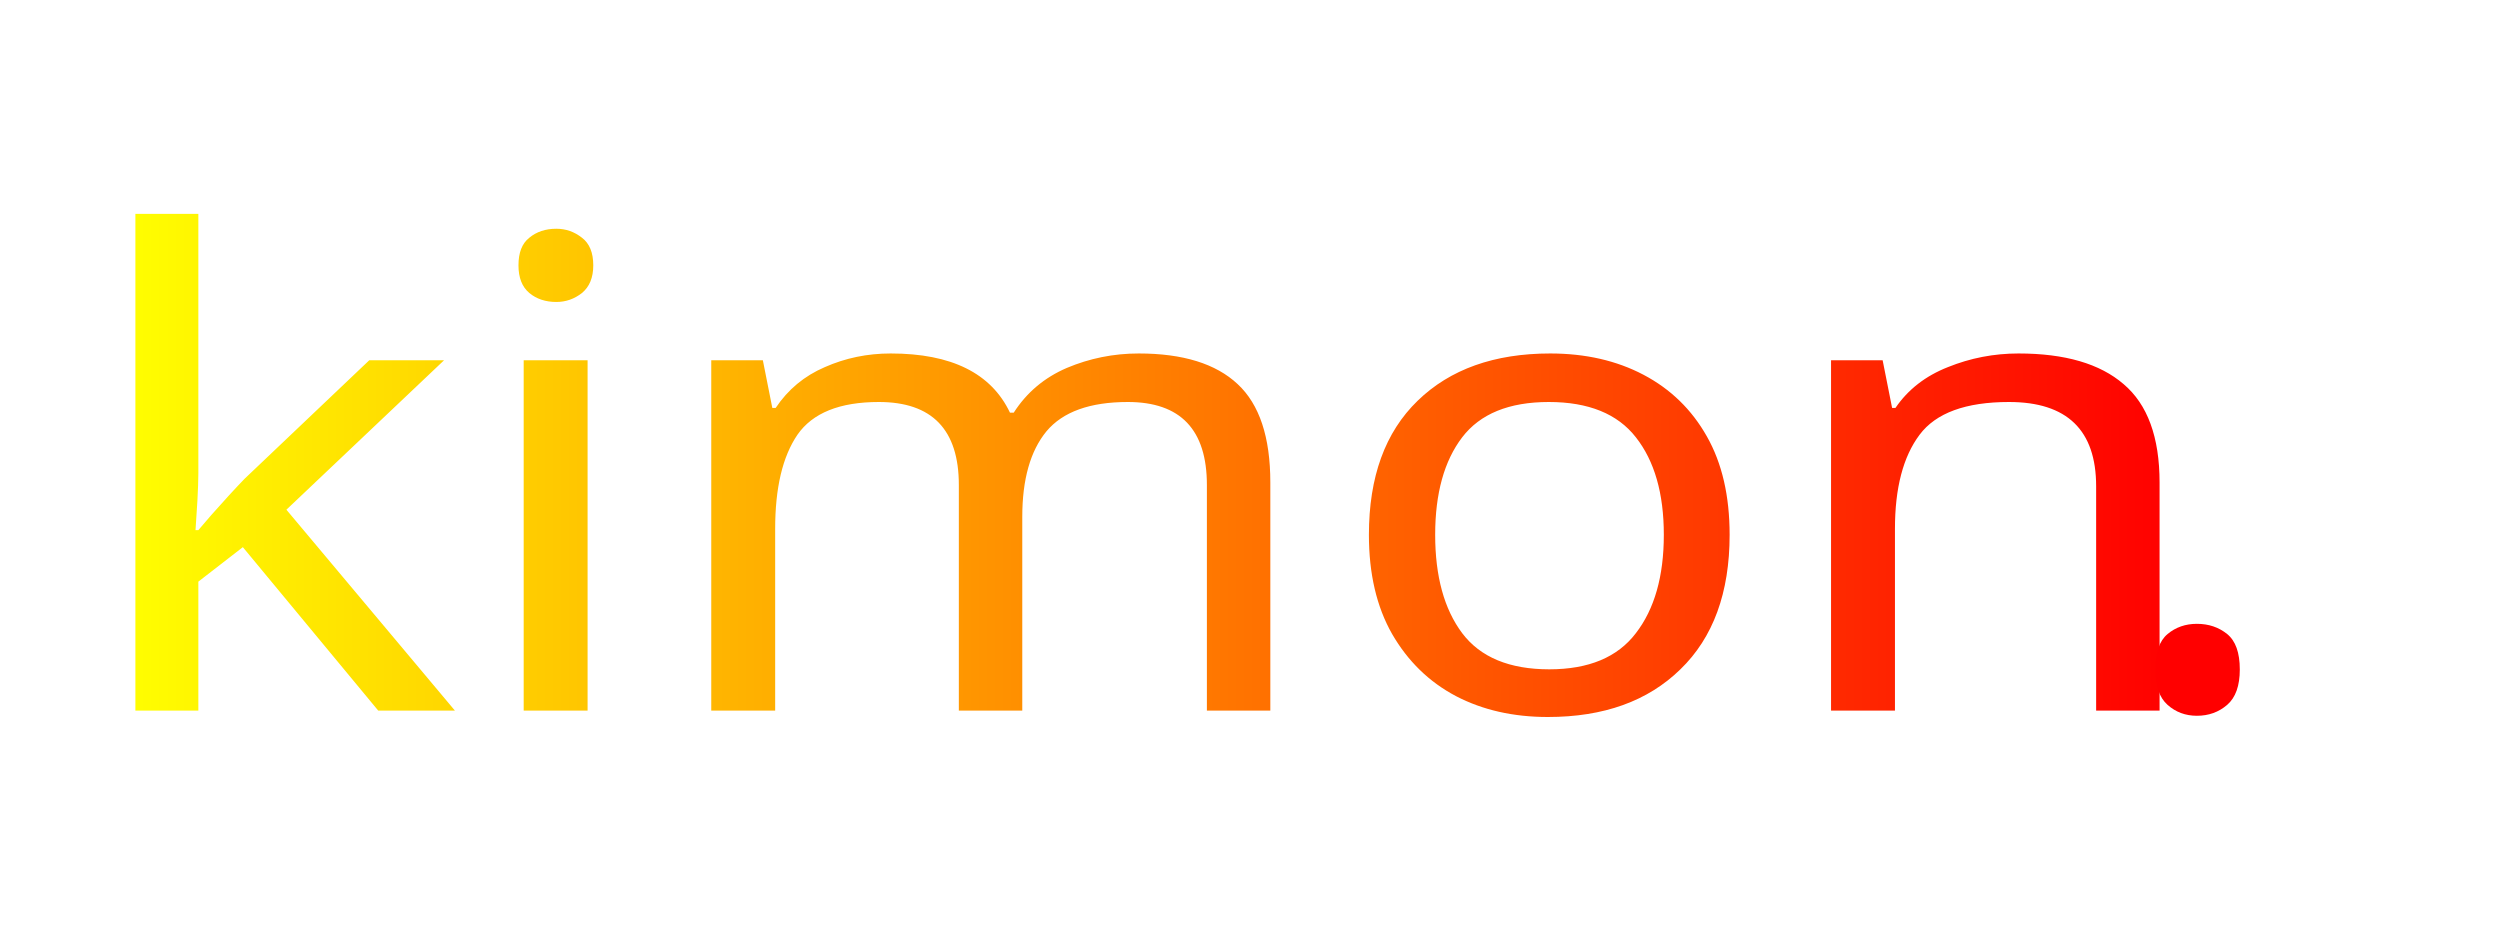
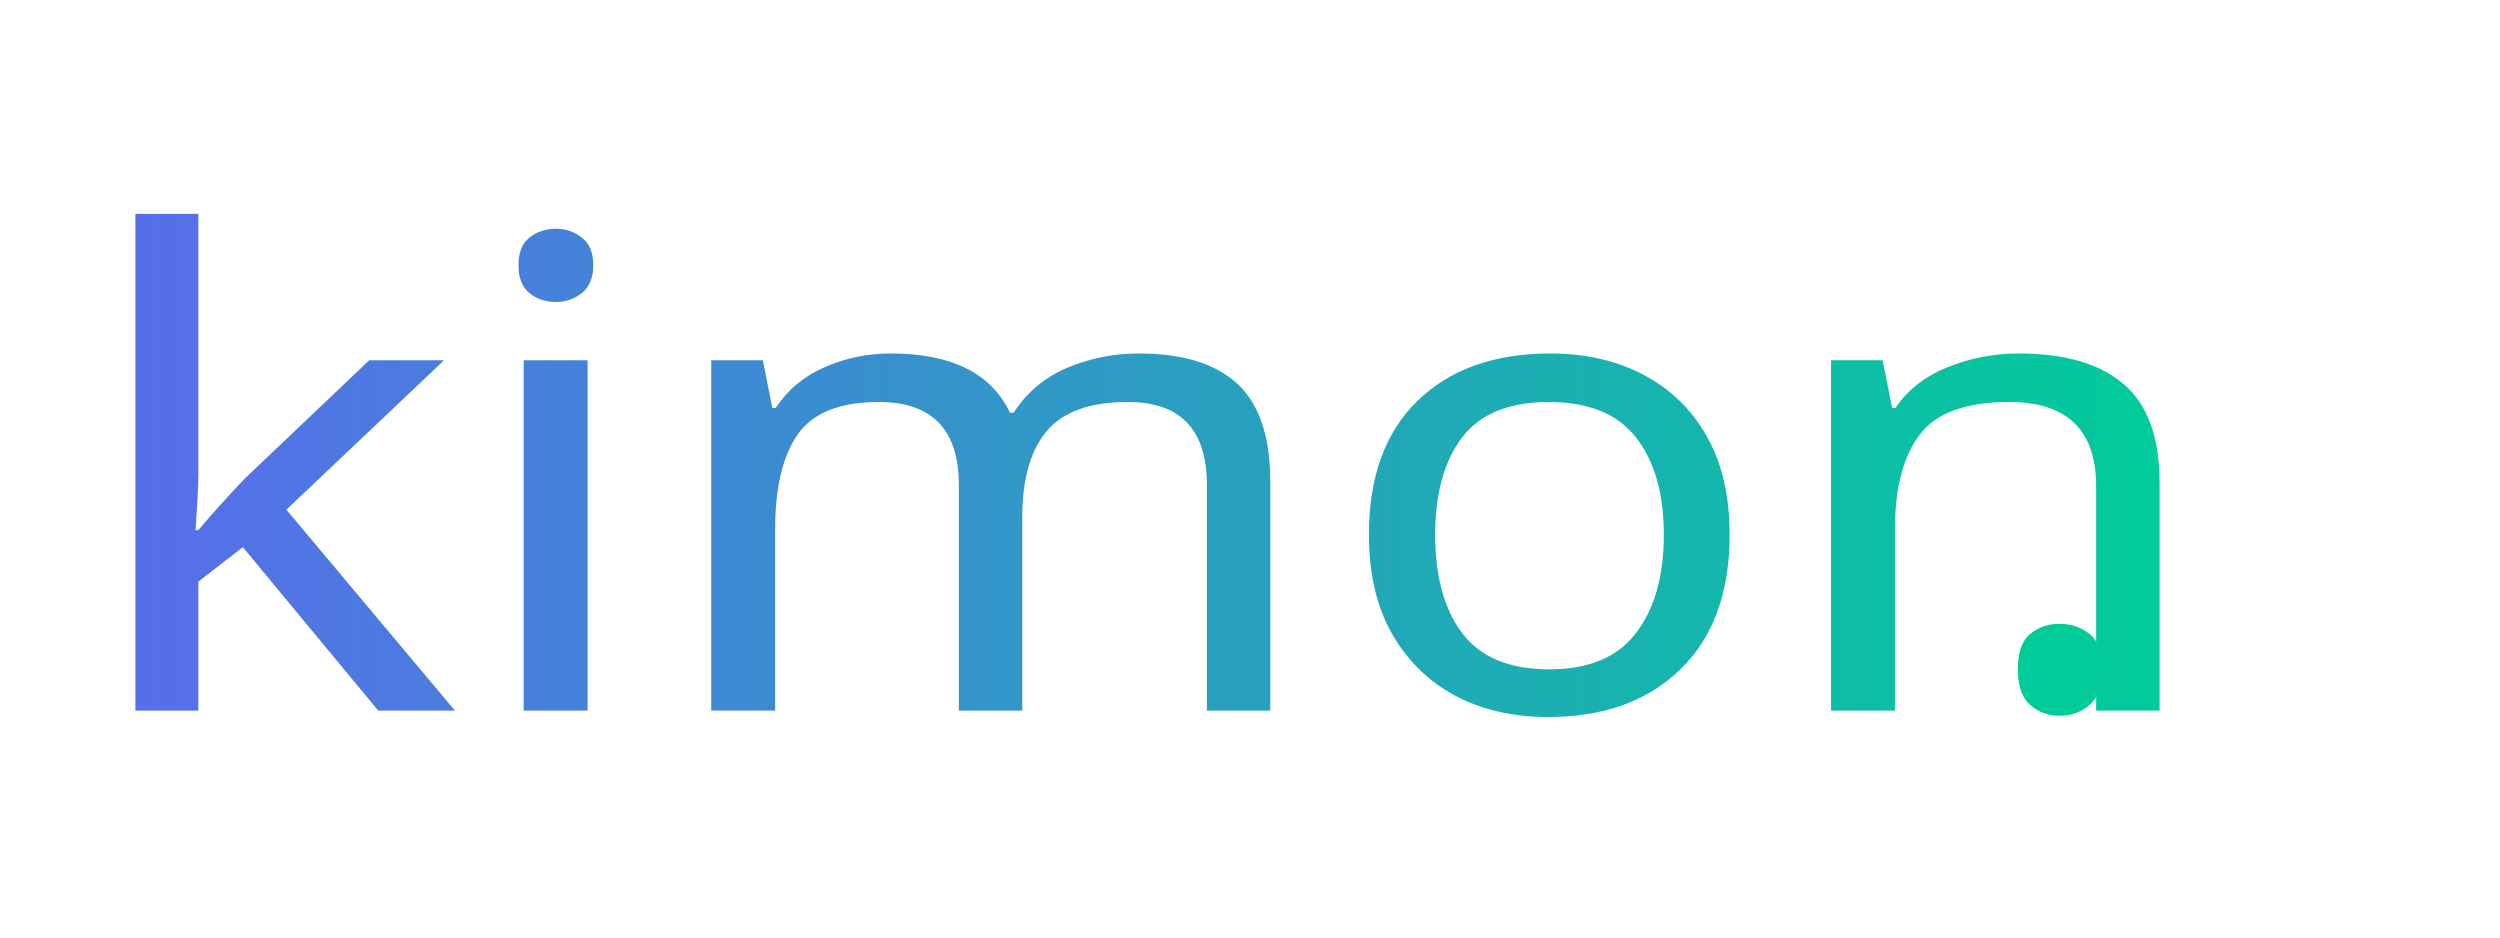
<svg xmlns="http://www.w3.org/2000/svg" width="800" height="300">
  <g>
    <defs>
      <linearGradient id="grad1" x1="0%" y1="0%" x2="100%" y2="0%">
-         <stop offset="0%" style="stop-color:rgb(255,255,0);stop-opacity:1" />
-         <stop offset="100%" style="stop-color:rgb(255,0,0);stop-opacity:1" />
+         <stop offset="0%" style="stop-color:rgb(88,109,235);stop-opacity:1" />
+         <stop offset="100%" style="stop-color:rgb(0,204,153);stop-opacity:1" />
      </linearGradient>
    </defs>
    <text transform="matrix(9.69487, 0, 0, 8.71778, -509.51, -1865.62)" xml:space="preserve" text-anchor="start" font-family="'JetBrains Mono'" font-size="24" id="svg_1" y="240.085" x="54.977" stroke-width="0" stroke="#000" fill="url(#grad1)">kimon</text>
-     <text xml:space="preserve" text-anchor="start" font-family="'JetBrains Mono'" font-size="218" id="svg_2" y="226" x="674" stroke-width="0" stroke="#000" fill="rgb(255,0,0)">.</text>
+     <text xml:space="preserve" text-anchor="start" font-family="'JetBrains Mono'" font-size="218" id="svg_2" y="226" x="630" stroke-width="0" stroke="#000" fill="rgb(0,204,153)">.</text>
  </g>
</svg>
